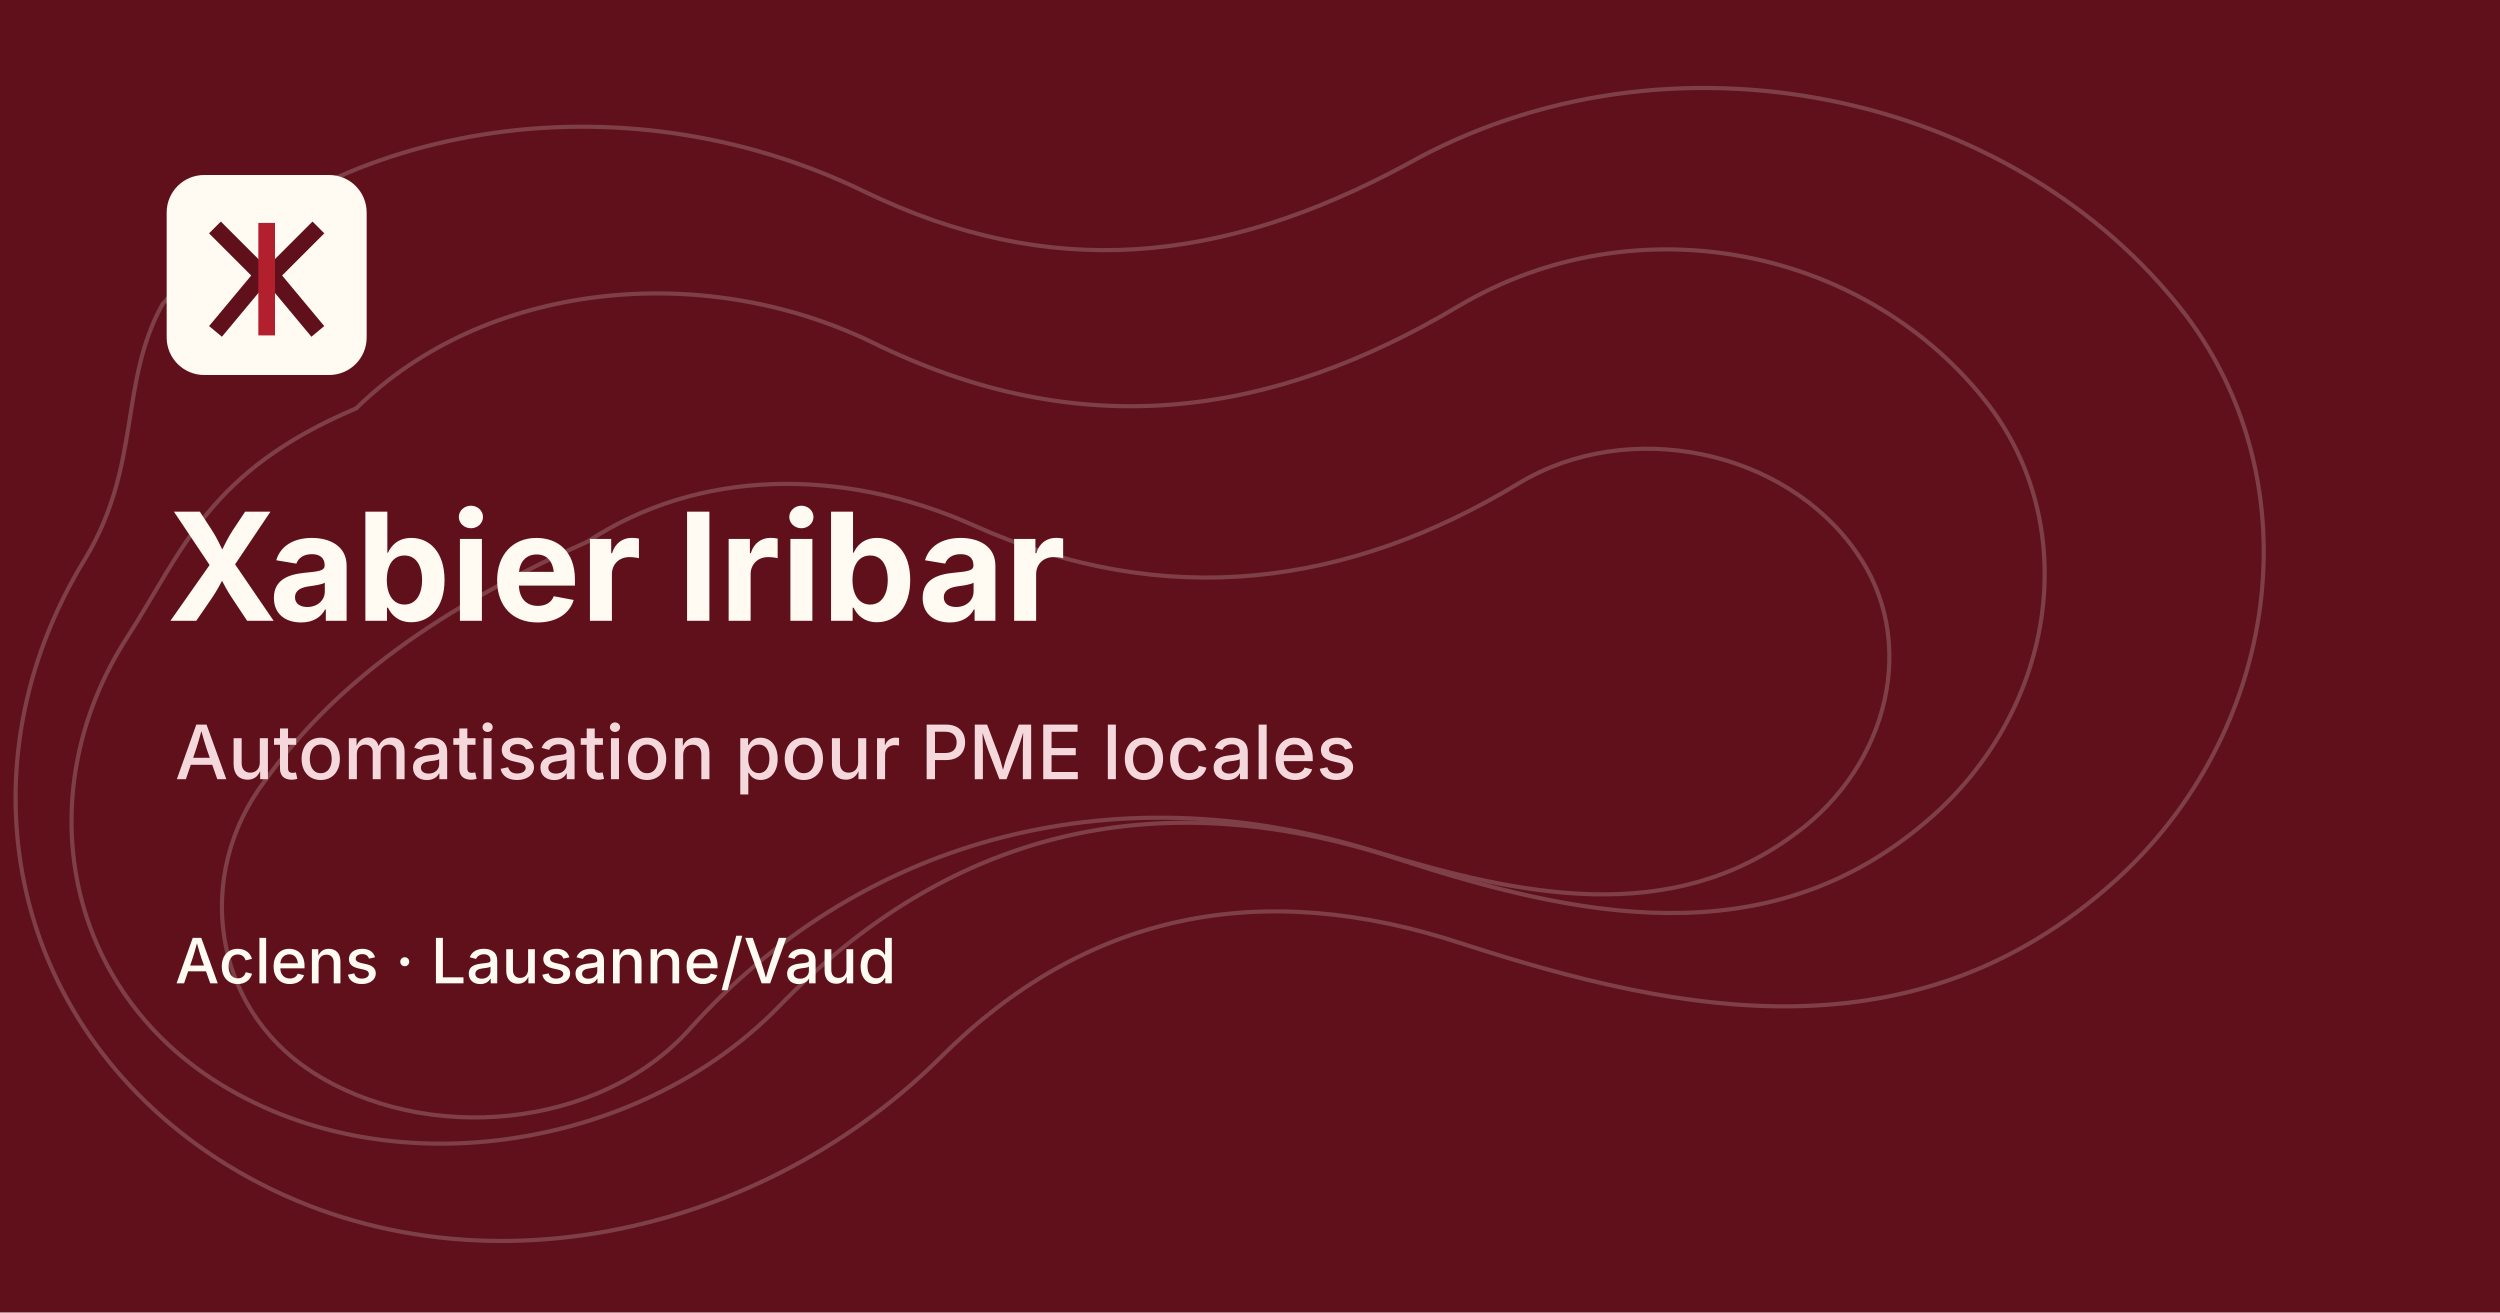
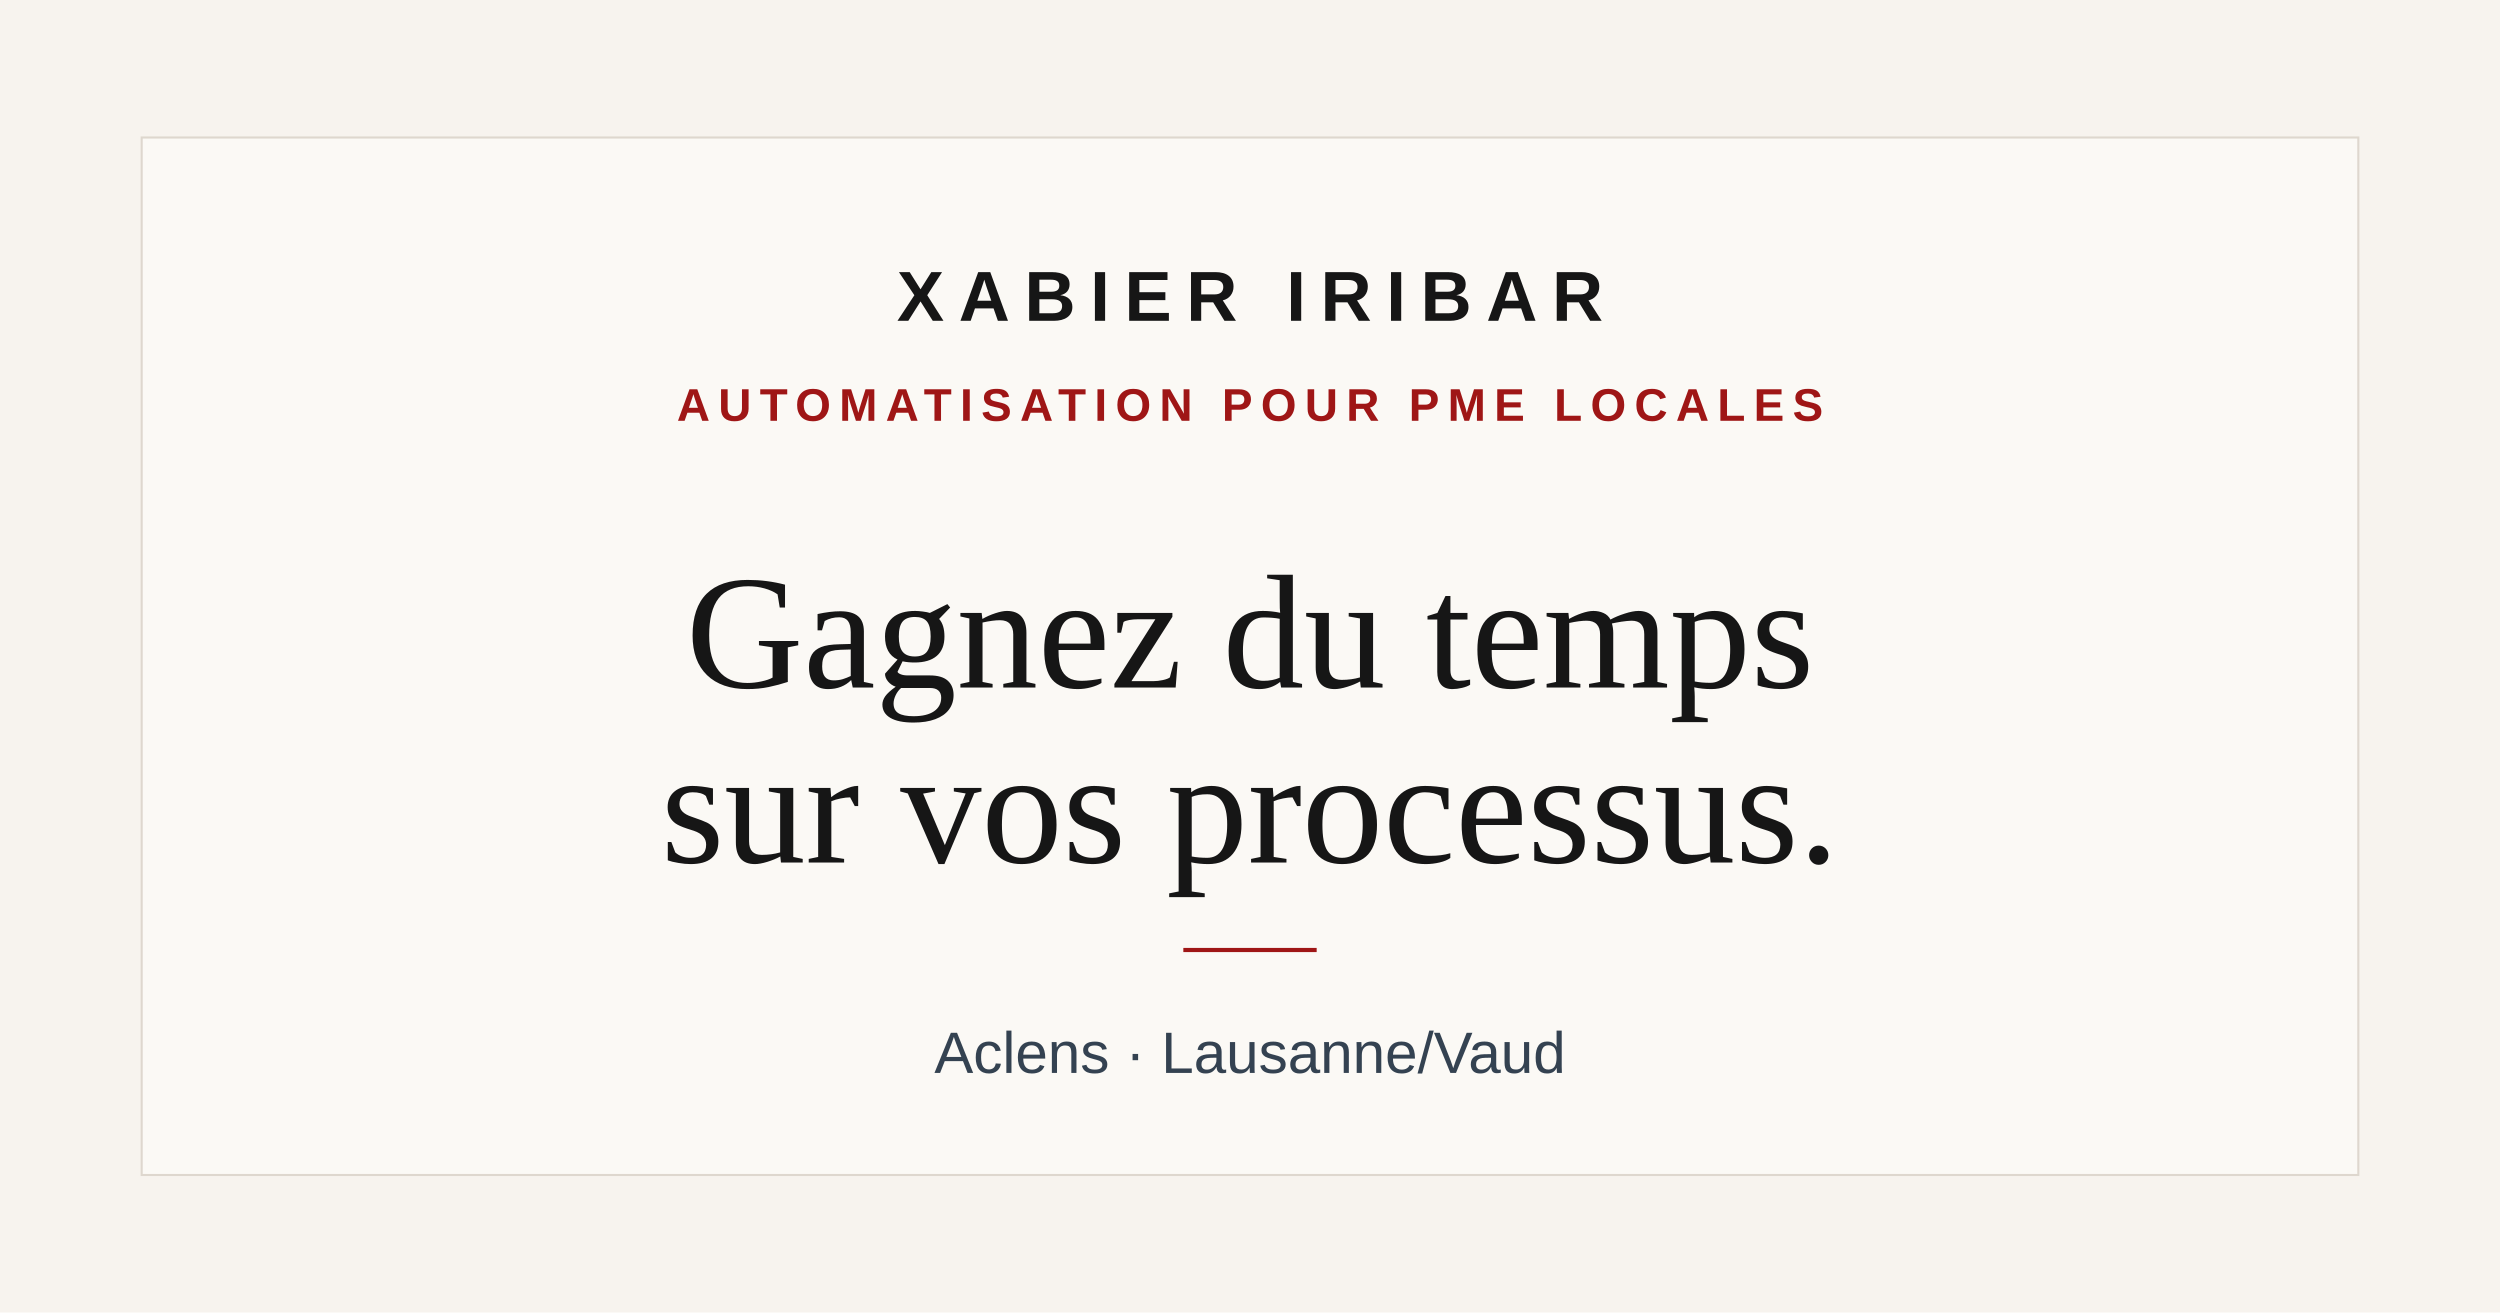
<svg xmlns="http://www.w3.org/2000/svg" width="1200" height="630" viewBox="0 0 1200 630" fill="none">
-   <rect width="1200" height="630" fill="#5f101b" />
-   <g opacity="0.2" fill="none" stroke="#fffaf2" stroke-width="2">
-     <path d="M78 146c77-88 220-111 337-54 89 43 171 35 260-13 126-71 292-35 374 72 62 82 45 201-34 272-96 86-208 64-313 30-97-32-181-15-251 55-89 88-236 120-347 48-101-66-124-189-63-288 27-45 16-84 37-122Z" />
-     <path d="M171 196c62-61 166-71 247-32 101 50 193 36 282-17 86-51 197-28 255 48 45 60 31 147-30 199-77 66-169 46-255 18-117-38-216-12-297 72-67 68-188 88-271 34-72-47-88-139-41-212 27-42 39-80 110-110Z" />
-     <path d="M282 260c53-35 122-36 185-8 93 42 181 29 262-20 53-32 128-16 162 33 30 42 16 102-29 135-60 45-132 30-201 9-131-41-251-3-330 85-43 48-127 56-182 20-47-31-56-94-22-139 30-42 75-79 155-115Z" />
-   </g>
-   <rect x="80" y="84" width="96" height="96" rx="18" fill="#fffaf2" />
-   <path d="M106 112L126 132L106 156" stroke="#5f101b" stroke-width="8" stroke-linecap="square" />
-   <path d="M150 112L130 132L150 156" stroke="#5f101b" stroke-width="8" stroke-linecap="square" />
-   <path d="M128 111V157" stroke="#b21f2d" stroke-width="8" stroke-linecap="square" />
-   <text x="80" y="298" fill="#fffaf2" font-family="Inter, Arial, sans-serif" font-size="72" font-weight="700" letter-spacing="0">Xabier Iribar</text>
-   <text x="84" y="374" fill="#f5d8dc" font-family="Inter, Arial, sans-serif" font-size="36" font-weight="500" letter-spacing="0">Automatisation pour PME locales</text>
-   <text x="84" y="472" fill="#fffaf2" font-family="Inter, Arial, sans-serif" font-size="30" font-weight="500" letter-spacing="0">Aclens · Lausanne/Vaud</text>
+   <rect width="1200" height="630" fill="#f7f3ee" />
+   <rect x="68" y="66" width="1064" height="498" fill="#fbf9f5" stroke="#ded7ce" />
+   <text x="600" y="154" fill="#161616" font-family="Avenir Next, Helvetica Neue, Arial, sans-serif" font-size="34" font-weight="700" text-anchor="middle" letter-spacing="7">XABIER IRIBAR</text>
+   <text x="600" y="202" fill="#9f1616" font-family="Avenir Next, Helvetica Neue, Arial, sans-serif" font-size="22" font-weight="700" text-anchor="middle" letter-spacing="4">AUTOMATISATION POUR PME LOCALES</text>
+   <text x="600" y="330" fill="#161616" font-family="Bodoni 72, Didot, Georgia, serif" font-size="78" font-weight="400" text-anchor="middle">Gagnez du temps</text>
+   <text x="600" y="414" fill="#161616" font-family="Bodoni 72, Didot, Georgia, serif" font-size="78" font-weight="400" text-anchor="middle">sur vos processus.</text>
+   <line x1="568" y1="456" x2="632" y2="456" stroke="#9f1616" stroke-width="2" />
+   <text x="600" y="515" fill="#344251" font-family="Avenir Next, Helvetica Neue, Arial, sans-serif" font-size="28" font-weight="500" text-anchor="middle">Aclens · Lausanne/Vaud</text>
</svg>
